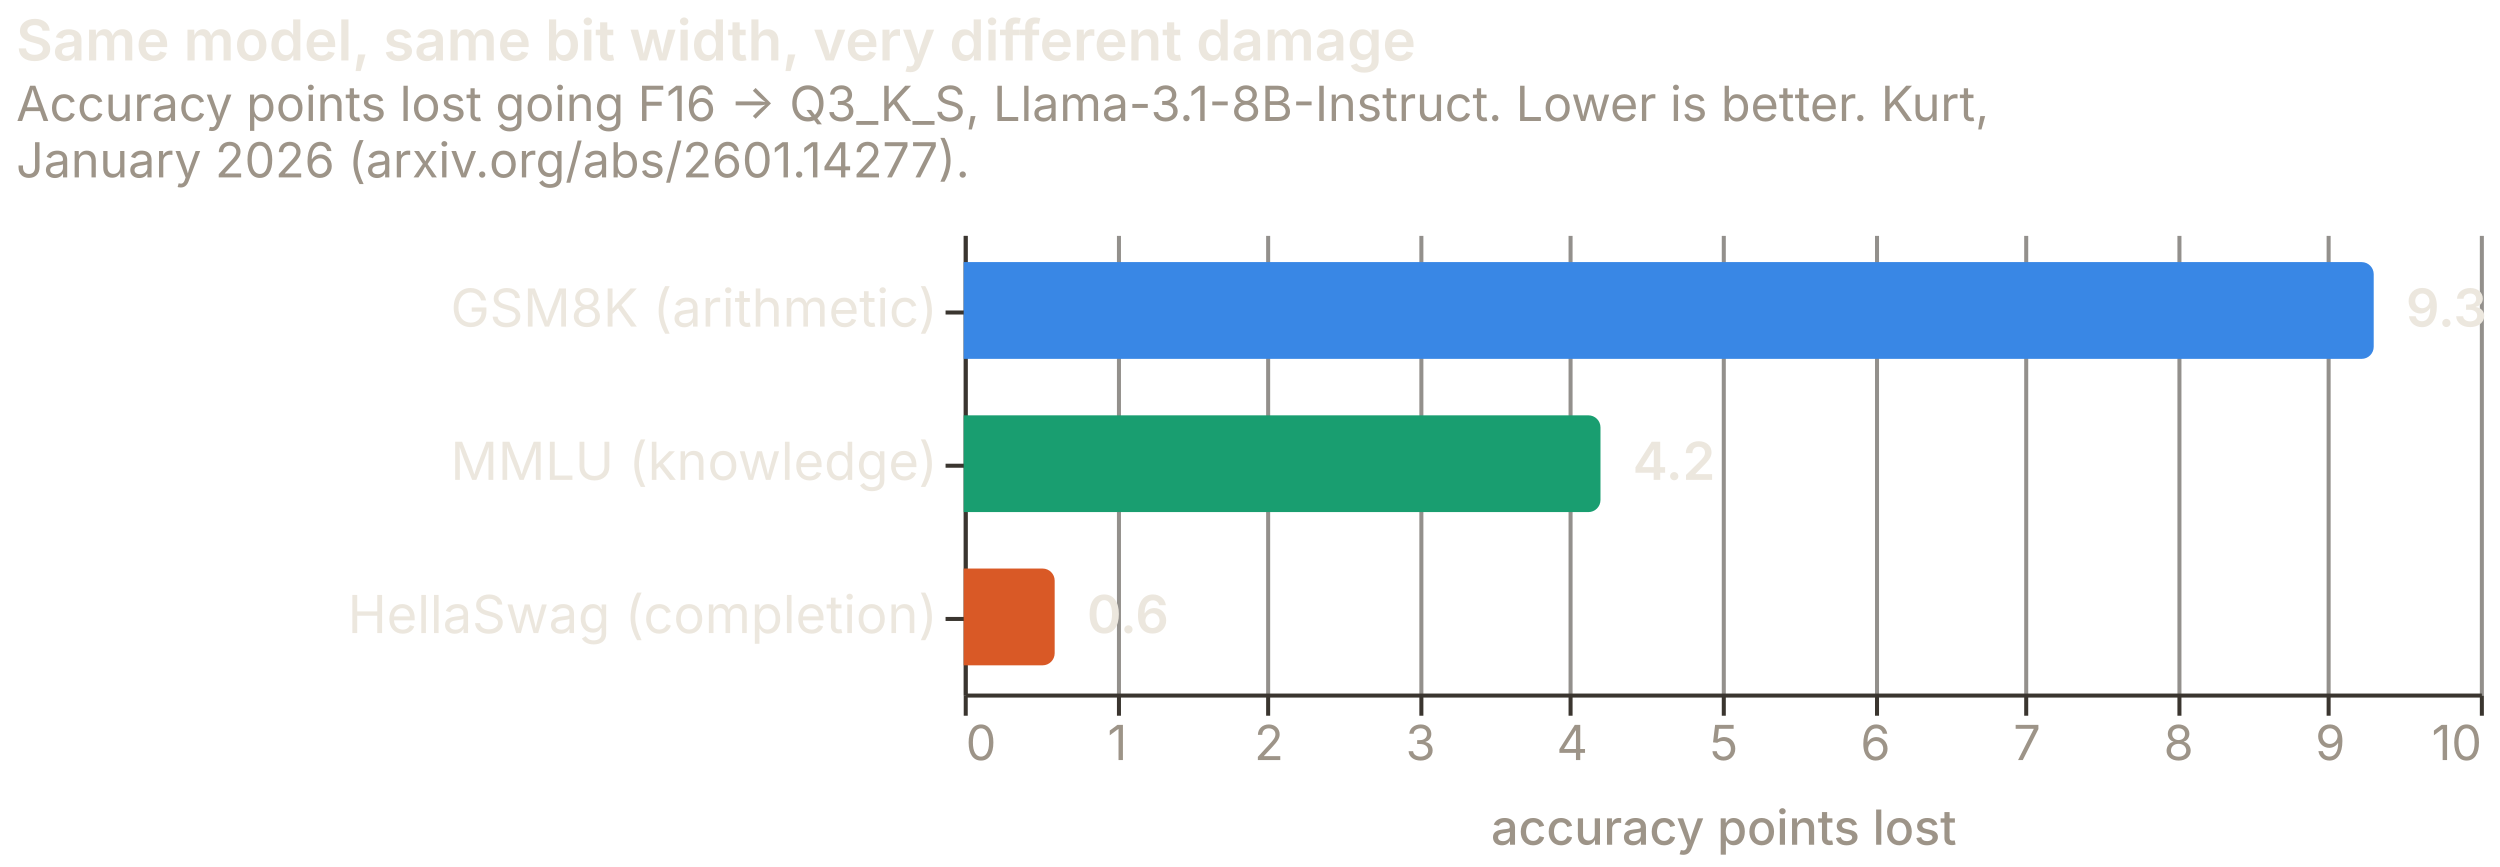
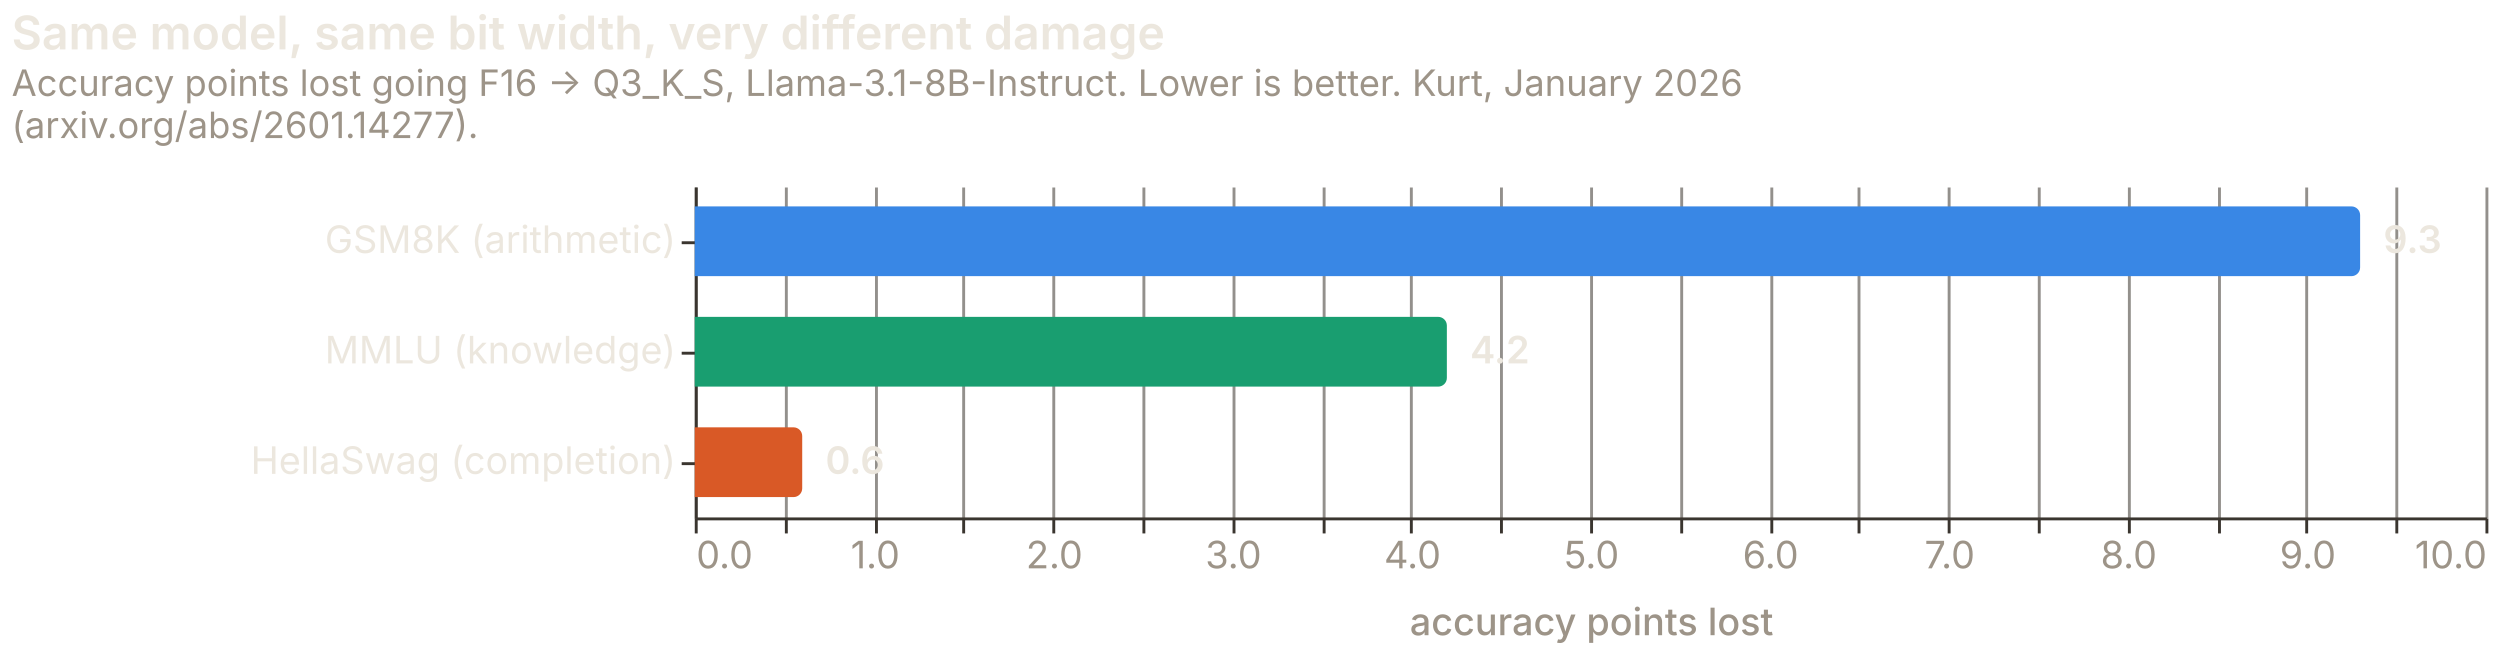
- <svg xmlns="http://www.w3.org/2000/svg" version="1.1" class="marks" width="620" height="215" viewBox="0 0 620 215">
-   <g fill="none" stroke-miterlimit="4" transform="translate(239,58)">
+ <svg xmlns="http://www.w3.org/2000/svg" version="1.1" class="marks" width="860" height="225" viewBox="0 0 860 225">
+   <g fill="none" stroke-miterlimit="4" transform="translate(239,64)">
    <g class="mark-group role-frame root" role="graphics-object" aria-roledescription="group mark container">
      <g transform="translate(0,0)">
-         <path class="background" aria-hidden="true" d="M0,0h376v114h-376Z" />
+         <path class="background" aria-hidden="true" d="M0,0h616v114h-616Z" />
        <g>
          <g class="mark-group role-axis" aria-hidden="true">
            <g transform="translate(0.5,114.5)">
              <path class="background" aria-hidden="true" d="M0,0h0v0h0Z" pointer-events="none" />
              <g>
                <g class="mark-rule role-axis-grid" pointer-events="none">
                  <line transform="translate(0,0)" x2="0" y2="-114" stroke="#3a352f" stroke-opacity="0.55" stroke-width="1" opacity="1" />
-                   <line transform="translate(38,0)" x2="0" y2="-114" stroke="#3a352f" stroke-opacity="0.55" stroke-width="1" opacity="1" />
-                   <line transform="translate(75,0)" x2="0" y2="-114" stroke="#3a352f" stroke-opacity="0.55" stroke-width="1" opacity="1" />
-                   <line transform="translate(113,0)" x2="0" y2="-114" stroke="#3a352f" stroke-opacity="0.55" stroke-width="1" opacity="1" />
-                   <line transform="translate(150,0)" x2="0" y2="-114" stroke="#3a352f" stroke-opacity="0.55" stroke-width="1" opacity="1" />
-                   <line transform="translate(188,0)" x2="0" y2="-114" stroke="#3a352f" stroke-opacity="0.55" stroke-width="1" opacity="1" />
-                   <line transform="translate(226,0)" x2="0" y2="-114" stroke="#3a352f" stroke-opacity="0.55" stroke-width="1" opacity="1" />
-                   <line transform="translate(263,0)" x2="0" y2="-114" stroke="#3a352f" stroke-opacity="0.55" stroke-width="1" opacity="1" />
-                   <line transform="translate(301,0)" x2="0" y2="-114" stroke="#3a352f" stroke-opacity="0.55" stroke-width="1" opacity="1" />
-                   <line transform="translate(338,0)" x2="0" y2="-114" stroke="#3a352f" stroke-opacity="0.55" stroke-width="1" opacity="1" />
-                   <line transform="translate(376,0)" x2="0" y2="-114" stroke="#3a352f" stroke-opacity="0.55" stroke-width="1" opacity="1" />
+                   <line transform="translate(31,0)" x2="0" y2="-114" stroke="#3a352f" stroke-opacity="0.55" stroke-width="1" opacity="1" />
+                   <line transform="translate(62,0)" x2="0" y2="-114" stroke="#3a352f" stroke-opacity="0.55" stroke-width="1" opacity="1" />
+                   <line transform="translate(92,0)" x2="0" y2="-114" stroke="#3a352f" stroke-opacity="0.55" stroke-width="1" opacity="1" />
+                   <line transform="translate(123,0)" x2="0" y2="-114" stroke="#3a352f" stroke-opacity="0.55" stroke-width="1" opacity="1" />
+                   <line transform="translate(154,0)" x2="0" y2="-114" stroke="#3a352f" stroke-opacity="0.55" stroke-width="1" opacity="1" />
+                   <line transform="translate(185,0)" x2="0" y2="-114" stroke="#3a352f" stroke-opacity="0.55" stroke-width="1" opacity="1" />
+                   <line transform="translate(216,0)" x2="0" y2="-114" stroke="#3a352f" stroke-opacity="0.55" stroke-width="1" opacity="1" />
+                   <line transform="translate(246,0)" x2="0" y2="-114" stroke="#3a352f" stroke-opacity="0.55" stroke-width="1" opacity="1" />
+                   <line transform="translate(277,0)" x2="0" y2="-114" stroke="#3a352f" stroke-opacity="0.55" stroke-width="1" opacity="1" />
+                   <line transform="translate(308,0)" x2="0" y2="-114" stroke="#3a352f" stroke-opacity="0.55" stroke-width="1" opacity="1" />
+                   <line transform="translate(339,0)" x2="0" y2="-114" stroke="#3a352f" stroke-opacity="0.55" stroke-width="1" opacity="1" />
+                   <line transform="translate(370,0)" x2="0" y2="-114" stroke="#3a352f" stroke-opacity="0.55" stroke-width="1" opacity="1" />
+                   <line transform="translate(400,0)" x2="0" y2="-114" stroke="#3a352f" stroke-opacity="0.55" stroke-width="1" opacity="1" />
+                   <line transform="translate(431,0)" x2="0" y2="-114" stroke="#3a352f" stroke-opacity="0.55" stroke-width="1" opacity="1" />
+                   <line transform="translate(462,0)" x2="0" y2="-114" stroke="#3a352f" stroke-opacity="0.55" stroke-width="1" opacity="1" />
+                   <line transform="translate(493,0)" x2="0" y2="-114" stroke="#3a352f" stroke-opacity="0.55" stroke-width="1" opacity="1" />
+                   <line transform="translate(524,0)" x2="0" y2="-114" stroke="#3a352f" stroke-opacity="0.55" stroke-width="1" opacity="1" />
+                   <line transform="translate(554,0)" x2="0" y2="-114" stroke="#3a352f" stroke-opacity="0.55" stroke-width="1" opacity="1" />
+                   <line transform="translate(585,0)" x2="0" y2="-114" stroke="#3a352f" stroke-opacity="0.55" stroke-width="1" opacity="1" />
+                   <line transform="translate(616,0)" x2="0" y2="-114" stroke="#3a352f" stroke-opacity="0.55" stroke-width="1" opacity="1" />
                </g>
              </g>
              <path class="foreground" aria-hidden="true" d="" pointer-events="none" display="none" />
            </g>
          </g>
          <g class="mark-group role-axis" role="graphics-symbol" aria-roledescription="axis" aria-label="X-axis titled 'accuracy points lost' for a linear scale with values from 0 to 10">
            <g transform="translate(0.5,114.5)">
              <path class="background" aria-hidden="true" d="M0,0h0v0h0Z" pointer-events="none" />
              <g>
                <g class="mark-rule role-axis-tick" pointer-events="none">
                  <line transform="translate(0,0)" x2="0" y2="5" stroke="#3a352f" stroke-width="1" opacity="1" />
-                   <line transform="translate(38,0)" x2="0" y2="5" stroke="#3a352f" stroke-width="1" opacity="1" />
-                   <line transform="translate(75,0)" x2="0" y2="5" stroke="#3a352f" stroke-width="1" opacity="1" />
-                   <line transform="translate(113,0)" x2="0" y2="5" stroke="#3a352f" stroke-width="1" opacity="1" />
-                   <line transform="translate(150,0)" x2="0" y2="5" stroke="#3a352f" stroke-width="1" opacity="1" />
-                   <line transform="translate(188,0)" x2="0" y2="5" stroke="#3a352f" stroke-width="1" opacity="1" />
-                   <line transform="translate(226,0)" x2="0" y2="5" stroke="#3a352f" stroke-width="1" opacity="1" />
-                   <line transform="translate(263,0)" x2="0" y2="5" stroke="#3a352f" stroke-width="1" opacity="1" />
-                   <line transform="translate(301,0)" x2="0" y2="5" stroke="#3a352f" stroke-width="1" opacity="1" />
-                   <line transform="translate(338,0)" x2="0" y2="5" stroke="#3a352f" stroke-width="1" opacity="1" />
-                   <line transform="translate(376,0)" x2="0" y2="5" stroke="#3a352f" stroke-width="1" opacity="1" />
+                   <line transform="translate(31,0)" x2="0" y2="5" stroke="#3a352f" stroke-width="1" opacity="1" />
+                   <line transform="translate(62,0)" x2="0" y2="5" stroke="#3a352f" stroke-width="1" opacity="1" />
+                   <line transform="translate(92,0)" x2="0" y2="5" stroke="#3a352f" stroke-width="1" opacity="1" />
+                   <line transform="translate(123,0)" x2="0" y2="5" stroke="#3a352f" stroke-width="1" opacity="1" />
+                   <line transform="translate(154,0)" x2="0" y2="5" stroke="#3a352f" stroke-width="1" opacity="1" />
+                   <line transform="translate(185,0)" x2="0" y2="5" stroke="#3a352f" stroke-width="1" opacity="1" />
+                   <line transform="translate(216,0)" x2="0" y2="5" stroke="#3a352f" stroke-width="1" opacity="1" />
+                   <line transform="translate(246,0)" x2="0" y2="5" stroke="#3a352f" stroke-width="1" opacity="1" />
+                   <line transform="translate(277,0)" x2="0" y2="5" stroke="#3a352f" stroke-width="1" opacity="1" />
+                   <line transform="translate(308,0)" x2="0" y2="5" stroke="#3a352f" stroke-width="1" opacity="1" />
+                   <line transform="translate(339,0)" x2="0" y2="5" stroke="#3a352f" stroke-width="1" opacity="1" />
+                   <line transform="translate(370,0)" x2="0" y2="5" stroke="#3a352f" stroke-width="1" opacity="1" />
+                   <line transform="translate(400,0)" x2="0" y2="5" stroke="#3a352f" stroke-width="1" opacity="1" />
+                   <line transform="translate(431,0)" x2="0" y2="5" stroke="#3a352f" stroke-width="1" opacity="1" />
+                   <line transform="translate(462,0)" x2="0" y2="5" stroke="#3a352f" stroke-width="1" opacity="1" />
+                   <line transform="translate(493,0)" x2="0" y2="5" stroke="#3a352f" stroke-width="1" opacity="1" />
+                   <line transform="translate(524,0)" x2="0" y2="5" stroke="#3a352f" stroke-width="1" opacity="1" />
+                   <line transform="translate(554,0)" x2="0" y2="5" stroke="#3a352f" stroke-width="1" opacity="1" />
+                   <line transform="translate(585,0)" x2="0" y2="5" stroke="#3a352f" stroke-width="1" opacity="1" />
+                   <line transform="translate(616,0)" x2="0" y2="5" stroke="#3a352f" stroke-width="1" opacity="1" />
                </g>
                <g class="mark-text role-axis-label" pointer-events="none">
-                   <text text-anchor="start" transform="translate(0,16)" font-family="ui-sans-serif, system-ui, -apple-system, 'Segoe UI', Inter, Helvetica, Arial, sans-serif" font-size="12px" fill="#9d9488" opacity="1">0</text>
-                   <text text-anchor="middle" transform="translate(37.6,16)" font-family="ui-sans-serif, system-ui, -apple-system, 'Segoe UI', Inter, Helvetica, Arial, sans-serif" font-size="12px" fill="#9d9488" opacity="1">1</text>
-                   <text text-anchor="middle" transform="translate(75.2,16)" font-family="ui-sans-serif, system-ui, -apple-system, 'Segoe UI', Inter, Helvetica, Arial, sans-serif" font-size="12px" fill="#9d9488" opacity="1">2</text>
-                   <text text-anchor="middle" transform="translate(112.8,16)" font-family="ui-sans-serif, system-ui, -apple-system, 'Segoe UI', Inter, Helvetica, Arial, sans-serif" font-size="12px" fill="#9d9488" opacity="1">3</text>
-                   <text text-anchor="middle" transform="translate(150.4,16)" font-family="ui-sans-serif, system-ui, -apple-system, 'Segoe UI', Inter, Helvetica, Arial, sans-serif" font-size="12px" fill="#9d9488" opacity="1">4</text>
-                   <text text-anchor="middle" transform="translate(188,16)" font-family="ui-sans-serif, system-ui, -apple-system, 'Segoe UI', Inter, Helvetica, Arial, sans-serif" font-size="12px" fill="#9d9488" opacity="1">5</text>
-                   <text text-anchor="middle" transform="translate(225.6,16)" font-family="ui-sans-serif, system-ui, -apple-system, 'Segoe UI', Inter, Helvetica, Arial, sans-serif" font-size="12px" fill="#9d9488" opacity="1">6</text>
-                   <text text-anchor="middle" transform="translate(263.2,16)" font-family="ui-sans-serif, system-ui, -apple-system, 'Segoe UI', Inter, Helvetica, Arial, sans-serif" font-size="12px" fill="#9d9488" opacity="1">7</text>
-                   <text text-anchor="middle" transform="translate(300.8,16)" font-family="ui-sans-serif, system-ui, -apple-system, 'Segoe UI', Inter, Helvetica, Arial, sans-serif" font-size="12px" fill="#9d9488" opacity="1">8</text>
-                   <text text-anchor="middle" transform="translate(338.4,16)" font-family="ui-sans-serif, system-ui, -apple-system, 'Segoe UI', Inter, Helvetica, Arial, sans-serif" font-size="12px" fill="#9d9488" opacity="1">9</text>
-                   <text text-anchor="end" transform="translate(376,16)" font-family="ui-sans-serif, system-ui, -apple-system, 'Segoe UI', Inter, Helvetica, Arial, sans-serif" font-size="12px" fill="#9d9488" opacity="1">10</text>
+                   <text text-anchor="start" transform="translate(0,17)" font-family="ui-sans-serif, system-ui, -apple-system, 'Segoe UI', Inter, Helvetica, Arial, sans-serif" font-size="13px" fill="#9d9488" opacity="1">0.0</text>
+                   <text text-anchor="middle" transform="translate(30.8,17)" font-family="ui-sans-serif, system-ui, -apple-system, 'Segoe UI', Inter, Helvetica, Arial, sans-serif" font-size="13px" fill="#9d9488" opacity="0">0.5</text>
+                   <text text-anchor="middle" transform="translate(61.6,17)" font-family="ui-sans-serif, system-ui, -apple-system, 'Segoe UI', Inter, Helvetica, Arial, sans-serif" font-size="13px" fill="#9d9488" opacity="1">1.0</text>
+                   <text text-anchor="middle" transform="translate(92.4,17)" font-family="ui-sans-serif, system-ui, -apple-system, 'Segoe UI', Inter, Helvetica, Arial, sans-serif" font-size="13px" fill="#9d9488" opacity="0">1.5</text>
+                   <text text-anchor="middle" transform="translate(123.2,17)" font-family="ui-sans-serif, system-ui, -apple-system, 'Segoe UI', Inter, Helvetica, Arial, sans-serif" font-size="13px" fill="#9d9488" opacity="1">2.0</text>
+                   <text text-anchor="middle" transform="translate(154,17)" font-family="ui-sans-serif, system-ui, -apple-system, 'Segoe UI', Inter, Helvetica, Arial, sans-serif" font-size="13px" fill="#9d9488" opacity="0">2.5</text>
+                   <text text-anchor="middle" transform="translate(184.8,17)" font-family="ui-sans-serif, system-ui, -apple-system, 'Segoe UI', Inter, Helvetica, Arial, sans-serif" font-size="13px" fill="#9d9488" opacity="1">3.0</text>
+                   <text text-anchor="middle" transform="translate(215.6,17)" font-family="ui-sans-serif, system-ui, -apple-system, 'Segoe UI', Inter, Helvetica, Arial, sans-serif" font-size="13px" fill="#9d9488" opacity="0">3.5</text>
+                   <text text-anchor="middle" transform="translate(246.4,17)" font-family="ui-sans-serif, system-ui, -apple-system, 'Segoe UI', Inter, Helvetica, Arial, sans-serif" font-size="13px" fill="#9d9488" opacity="1">4.0</text>
+                   <text text-anchor="middle" transform="translate(277.2,17)" font-family="ui-sans-serif, system-ui, -apple-system, 'Segoe UI', Inter, Helvetica, Arial, sans-serif" font-size="13px" fill="#9d9488" opacity="0">4.5</text>
+                   <text text-anchor="middle" transform="translate(308,17)" font-family="ui-sans-serif, system-ui, -apple-system, 'Segoe UI', Inter, Helvetica, Arial, sans-serif" font-size="13px" fill="#9d9488" opacity="1">5.0</text>
+                   <text text-anchor="middle" transform="translate(338.8,17)" font-family="ui-sans-serif, system-ui, -apple-system, 'Segoe UI', Inter, Helvetica, Arial, sans-serif" font-size="13px" fill="#9d9488" opacity="0">5.5</text>
+                   <text text-anchor="middle" transform="translate(369.6,17)" font-family="ui-sans-serif, system-ui, -apple-system, 'Segoe UI', Inter, Helvetica, Arial, sans-serif" font-size="13px" fill="#9d9488" opacity="1">6.0</text>
+                   <text text-anchor="middle" transform="translate(400.4,17)" font-family="ui-sans-serif, system-ui, -apple-system, 'Segoe UI', Inter, Helvetica, Arial, sans-serif" font-size="13px" fill="#9d9488" opacity="0">6.5</text>
+                   <text text-anchor="middle" transform="translate(431.2,17)" font-family="ui-sans-serif, system-ui, -apple-system, 'Segoe UI', Inter, Helvetica, Arial, sans-serif" font-size="13px" fill="#9d9488" opacity="1">7.0</text>
+                   <text text-anchor="middle" transform="translate(462,17)" font-family="ui-sans-serif, system-ui, -apple-system, 'Segoe UI', Inter, Helvetica, Arial, sans-serif" font-size="13px" fill="#9d9488" opacity="0">7.5</text>
+                   <text text-anchor="middle" transform="translate(492.8,17)" font-family="ui-sans-serif, system-ui, -apple-system, 'Segoe UI', Inter, Helvetica, Arial, sans-serif" font-size="13px" fill="#9d9488" opacity="1">8.0</text>
+                   <text text-anchor="middle" transform="translate(523.6,17)" font-family="ui-sans-serif, system-ui, -apple-system, 'Segoe UI', Inter, Helvetica, Arial, sans-serif" font-size="13px" fill="#9d9488" opacity="0">8.5</text>
+                   <text text-anchor="middle" transform="translate(554.4,17)" font-family="ui-sans-serif, system-ui, -apple-system, 'Segoe UI', Inter, Helvetica, Arial, sans-serif" font-size="13px" fill="#9d9488" opacity="1">9.0</text>
+                   <text text-anchor="middle" transform="translate(585.2,17)" font-family="ui-sans-serif, system-ui, -apple-system, 'Segoe UI', Inter, Helvetica, Arial, sans-serif" font-size="13px" fill="#9d9488" opacity="0">9.5</text>
+                   <text text-anchor="end" transform="translate(616,17)" font-family="ui-sans-serif, system-ui, -apple-system, 'Segoe UI', Inter, Helvetica, Arial, sans-serif" font-size="13px" fill="#9d9488" opacity="1">10.0</text>
                </g>
                <g class="mark-rule role-axis-domain" pointer-events="none">
-                   <line transform="translate(0,0)" x2="376" y2="0" stroke="#3a352f" stroke-width="1" opacity="1" />
+                   <line transform="translate(0,0)" x2="616" y2="0" stroke="#3a352f" stroke-width="1" opacity="1" />
                </g>
                <g class="mark-text role-axis-title" pointer-events="none">
-                   <text text-anchor="middle" transform="translate(188,37)" font-family="ui-sans-serif, system-ui, -apple-system, 'Segoe UI', Inter, Helvetica, Arial, sans-serif" font-size="12px" font-weight="500" fill="#9d9488" opacity="1">accuracy points lost</text>
+                   <text text-anchor="middle" transform="translate(308,40)" font-family="ui-sans-serif, system-ui, -apple-system, 'Segoe UI', Inter, Helvetica, Arial, sans-serif" font-size="13px" font-weight="500" fill="#9d9488" opacity="1">accuracy points lost</text>
                </g>
              </g>
              <path class="foreground" aria-hidden="true" d="" pointer-events="none" display="none" />
            </g>
          </g>
          <g class="mark-group role-axis" role="graphics-symbol" aria-roledescription="axis" aria-label="Y-axis for a discrete scale with 3 values: GSM8K (arithmetic), MMLU (knowledge), HellaSwag (completion)">
            <g transform="translate(0.5,0.5)">
              <path class="background" aria-hidden="true" d="M0,0h0v0h0Z" pointer-events="none" />
              <g>
                <g class="mark-rule role-axis-tick" pointer-events="none">
                  <line transform="translate(0,19)" x2="-5" y2="0" stroke="#3a352f" stroke-width="1" opacity="1" />
                  <line transform="translate(0,57)" x2="-5" y2="0" stroke="#3a352f" stroke-width="1" opacity="1" />
                  <line transform="translate(0,95)" x2="-5" y2="0" stroke="#3a352f" stroke-width="1" opacity="1" />
                </g>
                <g class="mark-text role-axis-label" pointer-events="none">
                  <text text-anchor="end" transform="translate(-7,22.5)" font-family="ui-sans-serif, system-ui, -apple-system, 'Segoe UI', Inter, Helvetica, Arial, sans-serif" font-size="13px" fill="#ece7de" opacity="1">GSM8K (arithmetic)</text>
                  <text text-anchor="end" transform="translate(-7,60.5)" font-family="ui-sans-serif, system-ui, -apple-system, 'Segoe UI', Inter, Helvetica, Arial, sans-serif" font-size="13px" fill="#ece7de" opacity="1">MMLU (knowledge)</text>
                  <text text-anchor="end" transform="translate(-7,98.5)" font-family="ui-sans-serif, system-ui, -apple-system, 'Segoe UI', Inter, Helvetica, Arial, sans-serif" font-size="13px" fill="#ece7de" opacity="1">HellaSwag (completion)</text>
                </g>
                <g class="mark-rule role-axis-domain" pointer-events="none">
                  <line transform="translate(0,0)" x2="0" y2="114" stroke="#3a352f" stroke-width="1" opacity="1" />
                </g>
              </g>
              <path class="foreground" aria-hidden="true" d="" pointer-events="none" display="none" />
            </g>
          </g>
          <g class="mark-group role-scope" role="graphics-object" aria-roledescription="group mark container">
            <g transform="translate(0,7)">
-               <path class="background" aria-hidden="true" d="M0,0L346.68,0C348.336,0,349.68,1.344,349.68,3L349.68,21C349.68,22.656,348.336,24,346.68,24L0,24C0,24,0,24,0,24L0,0C0,0,0,0,0,0Z" />
+               <path class="background" aria-hidden="true" d="M0,0L569.88,0C571.536,0,572.88,1.344,572.88,3L572.88,21C572.88,22.656,571.536,24,569.88,24L0,24C0,24,0,24,0,24L0,0C0,0,0,0,0,0Z" />
              <g clip-path="url(#clip70)">
                <g class="mark-group role-scope" role="graphics-object" aria-roledescription="group mark container">
                  <g transform="translate(0,0)">
                    <path class="background" aria-hidden="true" d="M0,0h0v24h0Z" />
                    <g>
                      <g class="mark-rect role-mark layer_0_marks" role="graphics-object" aria-roledescription="rect mark container">
-                         <path aria-label="accuracy points lost: 9.3; task: GSM8K (arithmetic)" role="graphics-symbol" aria-roledescription="bar" d="M0,0h349.68v24h-349.68Z" fill="#3987e5" />
+                         <path aria-label="accuracy points lost: 9.3; task: GSM8K (arithmetic)" role="graphics-symbol" aria-roledescription="bar" d="M0,0h572.88v24h-572.88Z" fill="#3987e5" />
                      </g>
                    </g>
                    <path class="foreground" aria-hidden="true" d="" display="none" />
                  </g>
                </g>
              </g>
              <path class="foreground" aria-hidden="true" d="" display="none" />
            </g>
            <g transform="translate(0,45)">
-               <path class="background" aria-hidden="true" d="M0,0L154.92,0C156.576,0,157.92,1.344,157.92,3L157.92,21C157.92,22.656,156.576,24,154.92,24L0,24C0,24,0,24,0,24L0,0C0,0,0,0,0,0Z" />
+               <path class="background" aria-hidden="true" d="M0,0L255.72,0C257.376,0,258.72,1.344,258.72,3L258.72,21C258.72,22.656,257.376,24,255.72,24L0,24C0,24,0,24,0,24L0,0C0,0,0,0,0,0Z" />
              <g clip-path="url(#clip71)">
                <g class="mark-group role-scope" role="graphics-object" aria-roledescription="group mark container">
                  <g transform="translate(0,0)">
                    <path class="background" aria-hidden="true" d="M0,0h0v24h0Z" />
                    <g>
                      <g class="mark-rect role-mark layer_0_marks" role="graphics-object" aria-roledescription="rect mark container">
-                         <path aria-label="accuracy points lost: 4.2; task: MMLU (knowledge)" role="graphics-symbol" aria-roledescription="bar" d="M0,0h157.92v24h-157.92Z" fill="#199e70" />
+                         <path aria-label="accuracy points lost: 4.2; task: MMLU (knowledge)" role="graphics-symbol" aria-roledescription="bar" d="M0,0h258.72v24h-258.72Z" fill="#199e70" />
                      </g>
                    </g>
                    <path class="foreground" aria-hidden="true" d="" display="none" />
                  </g>
                </g>
              </g>
              <path class="foreground" aria-hidden="true" d="" display="none" />
            </g>
            <g transform="translate(0,83)">
-               <path class="background" aria-hidden="true" d="M0,0L19.56,0C21.216,0,22.56,1.344,22.56,3L22.56,21C22.56,22.656,21.216,24,19.56,24L0,24C0,24,0,24,0,24L0,0C0,0,0,0,0,0Z" />
+               <path class="background" aria-hidden="true" d="M0,0L33.96,0C35.616,0,36.96,1.344,36.96,3L36.96,21C36.96,22.656,35.616,24,33.96,24L0,24C0,24,0,24,0,24L0,0C0,0,0,0,0,0Z" />
              <g clip-path="url(#clip72)">
                <g class="mark-group role-scope" role="graphics-object" aria-roledescription="group mark container">
                  <g transform="translate(0,0)">
                    <path class="background" aria-hidden="true" d="M0,0h0v24h0Z" />
                    <g>
                      <g class="mark-rect role-mark layer_0_marks" role="graphics-object" aria-roledescription="rect mark container">
-                         <path aria-label="accuracy points lost: 0.6; task: HellaSwag (completion)" role="graphics-symbol" aria-roledescription="bar" d="M0,0h22.56v24h-22.56Z" fill="#d95926" />
+                         <path aria-label="accuracy points lost: 0.6; task: HellaSwag (completion)" role="graphics-symbol" aria-roledescription="bar" d="M0,0h36.96v24h-36.96Z" fill="#d95926" />
                      </g>
                    </g>
                    <path class="foreground" aria-hidden="true" d="" display="none" />
                  </g>
                </g>
              </g>
              <path class="foreground" aria-hidden="true" d="" display="none" />
            </g>
          </g>
          <g class="mark-text role-mark layer_1_marks" role="graphics-object" aria-roledescription="text mark container">
-             <text aria-label="accuracy points lost: 9.3; task: GSM8K (arithmetic); v: 9.3" role="graphics-symbol" aria-roledescription="text mark" text-anchor="start" transform="translate(357.68,23)" font-family="ui-sans-serif, system-ui, -apple-system, 'Segoe UI', Inter, Helvetica, Arial, sans-serif" font-size="13px" font-weight="600" fill="#ece7de">9.3</text>
-             <text aria-label="accuracy points lost: 4.2; task: MMLU (knowledge); v: 4.2" role="graphics-symbol" aria-roledescription="text mark" text-anchor="start" transform="translate(165.92,61)" font-family="ui-sans-serif, system-ui, -apple-system, 'Segoe UI', Inter, Helvetica, Arial, sans-serif" font-size="13px" font-weight="600" fill="#ece7de">4.2</text>
-             <text aria-label="accuracy points lost: 0.6; task: HellaSwag (completion); v: 0.6" role="graphics-symbol" aria-roledescription="text mark" text-anchor="start" transform="translate(30.56,99)" font-family="ui-sans-serif, system-ui, -apple-system, 'Segoe UI', Inter, Helvetica, Arial, sans-serif" font-size="13px" font-weight="600" fill="#ece7de">0.6</text>
+             <text aria-label="accuracy points lost: 9.3; task: GSM8K (arithmetic); v: 9.3" role="graphics-symbol" aria-roledescription="text mark" text-anchor="start" transform="translate(580.88,23)" font-family="ui-sans-serif, system-ui, -apple-system, 'Segoe UI', Inter, Helvetica, Arial, sans-serif" font-size="13px" font-weight="600" fill="#ece7de">9.3</text>
+             <text aria-label="accuracy points lost: 4.2; task: MMLU (knowledge); v: 4.2" role="graphics-symbol" aria-roledescription="text mark" text-anchor="start" transform="translate(266.72,61)" font-family="ui-sans-serif, system-ui, -apple-system, 'Segoe UI', Inter, Helvetica, Arial, sans-serif" font-size="13px" font-weight="600" fill="#ece7de">4.2</text>
+             <text aria-label="accuracy points lost: 0.6; task: HellaSwag (completion); v: 0.6" role="graphics-symbol" aria-roledescription="text mark" text-anchor="start" transform="translate(44.96,99)" font-family="ui-sans-serif, system-ui, -apple-system, 'Segoe UI', Inter, Helvetica, Arial, sans-serif" font-size="13px" font-weight="600" fill="#ece7de">0.6</text>
          </g>
          <g class="mark-group role-title">
-             <g transform="translate(-235,-54)">
+             <g transform="translate(-235,-60)">
              <path class="background" aria-hidden="true" d="M0,0h0v0h0Z" pointer-events="none" />
              <g>
                <g class="mark-text role-title-text" role="graphics-symbol" aria-roledescription="title" aria-label="Title text 'Same model, same bit width, very different damage'" pointer-events="none">
-                   <text text-anchor="start" transform="translate(0,11)" font-family="ui-sans-serif, system-ui, -apple-system, 'Segoe UI', Inter, Helvetica, Arial, sans-serif" font-size="14px" font-weight="600" fill="#ece7de" opacity="1">Same model, same bit width, very different damage</text>
+                   <text text-anchor="start" transform="translate(0,13)" font-family="ui-sans-serif, system-ui, -apple-system, 'Segoe UI', Inter, Helvetica, Arial, sans-serif" font-size="16px" font-weight="600" fill="#ece7de" opacity="1">Same model, same bit width, very different damage</text>
                </g>
                <g class="mark-text role-title-subtitle" role="graphics-symbol" aria-roledescription="subtitle" aria-label="Subtitle text 'Accuracy points lost going F16 → Q3_K_S, Llama-3.1-8B-Instruct. Lower is better. Kurt, January 2026 (arxiv.org/abs/2601.14277).'" pointer-events="none">
-                   <text text-anchor="start" transform="translate(0,26)" font-family="ui-sans-serif, system-ui, -apple-system, 'Segoe UI', Inter, Helvetica, Arial, sans-serif" font-size="12px" fill="#9d9488" opacity="1">
-                     <tspan>Accuracy points lost going F16 → Q3_K_S, Llama-3.1-8B-Instruct. Lower is better. Kurt,</tspan>
-                     <tspan x="0" dy="14">January 2026 (arxiv.org/abs/2601.14277).</tspan>
+                   <text text-anchor="start" transform="translate(0,29)" font-family="ui-sans-serif, system-ui, -apple-system, 'Segoe UI', Inter, Helvetica, Arial, sans-serif" font-size="12.5px" fill="#9d9488" opacity="1">
+                     <tspan>Accuracy points lost going F16 → Q3_K_S, Llama-3.1-8B-Instruct. Lower is better. Kurt, January 2026</tspan>
+                     <tspan x="0" dy="14.5">(arxiv.org/abs/2601.14277).</tspan>
                  </text>
                </g>
              </g>
              <path class="foreground" aria-hidden="true" d="" pointer-events="none" display="none" />
            </g>
          </g>
        </g>
        <path class="foreground" aria-hidden="true" d="" display="none" />
      </g>
    </g>
  </g>
  <defs>
    <clipPath id="clip70">
-       <path d="M0,0L346.68,0C348.336,0,349.68,1.344,349.68,3L349.68,21C349.68,22.656,348.336,24,346.68,24L0,24C0,24,0,24,0,24L0,0C0,0,0,0,0,0Z" />
+       <path d="M0,0L569.88,0C571.536,0,572.88,1.344,572.88,3L572.88,21C572.88,22.656,571.536,24,569.88,24L0,24C0,24,0,24,0,24L0,0C0,0,0,0,0,0Z" />
    </clipPath>
    <clipPath id="clip71">
-       <path d="M0,0L154.92,0C156.576,0,157.92,1.344,157.92,3L157.92,21C157.92,22.656,156.576,24,154.92,24L0,24C0,24,0,24,0,24L0,0C0,0,0,0,0,0Z" />
+       <path d="M0,0L255.72,0C257.376,0,258.72,1.344,258.72,3L258.72,21C258.72,22.656,257.376,24,255.72,24L0,24C0,24,0,24,0,24L0,0C0,0,0,0,0,0Z" />
    </clipPath>
    <clipPath id="clip72">
-       <path d="M0,0L19.56,0C21.216,0,22.56,1.344,22.56,3L22.56,21C22.56,22.656,21.216,24,19.56,24L0,24C0,24,0,24,0,24L0,0C0,0,0,0,0,0Z" />
+       <path d="M0,0L33.96,0C35.616,0,36.96,1.344,36.96,3L36.96,21C36.96,22.656,35.616,24,33.96,24L0,24C0,24,0,24,0,24L0,0C0,0,0,0,0,0Z" />
    </clipPath>
  </defs>
</svg>
